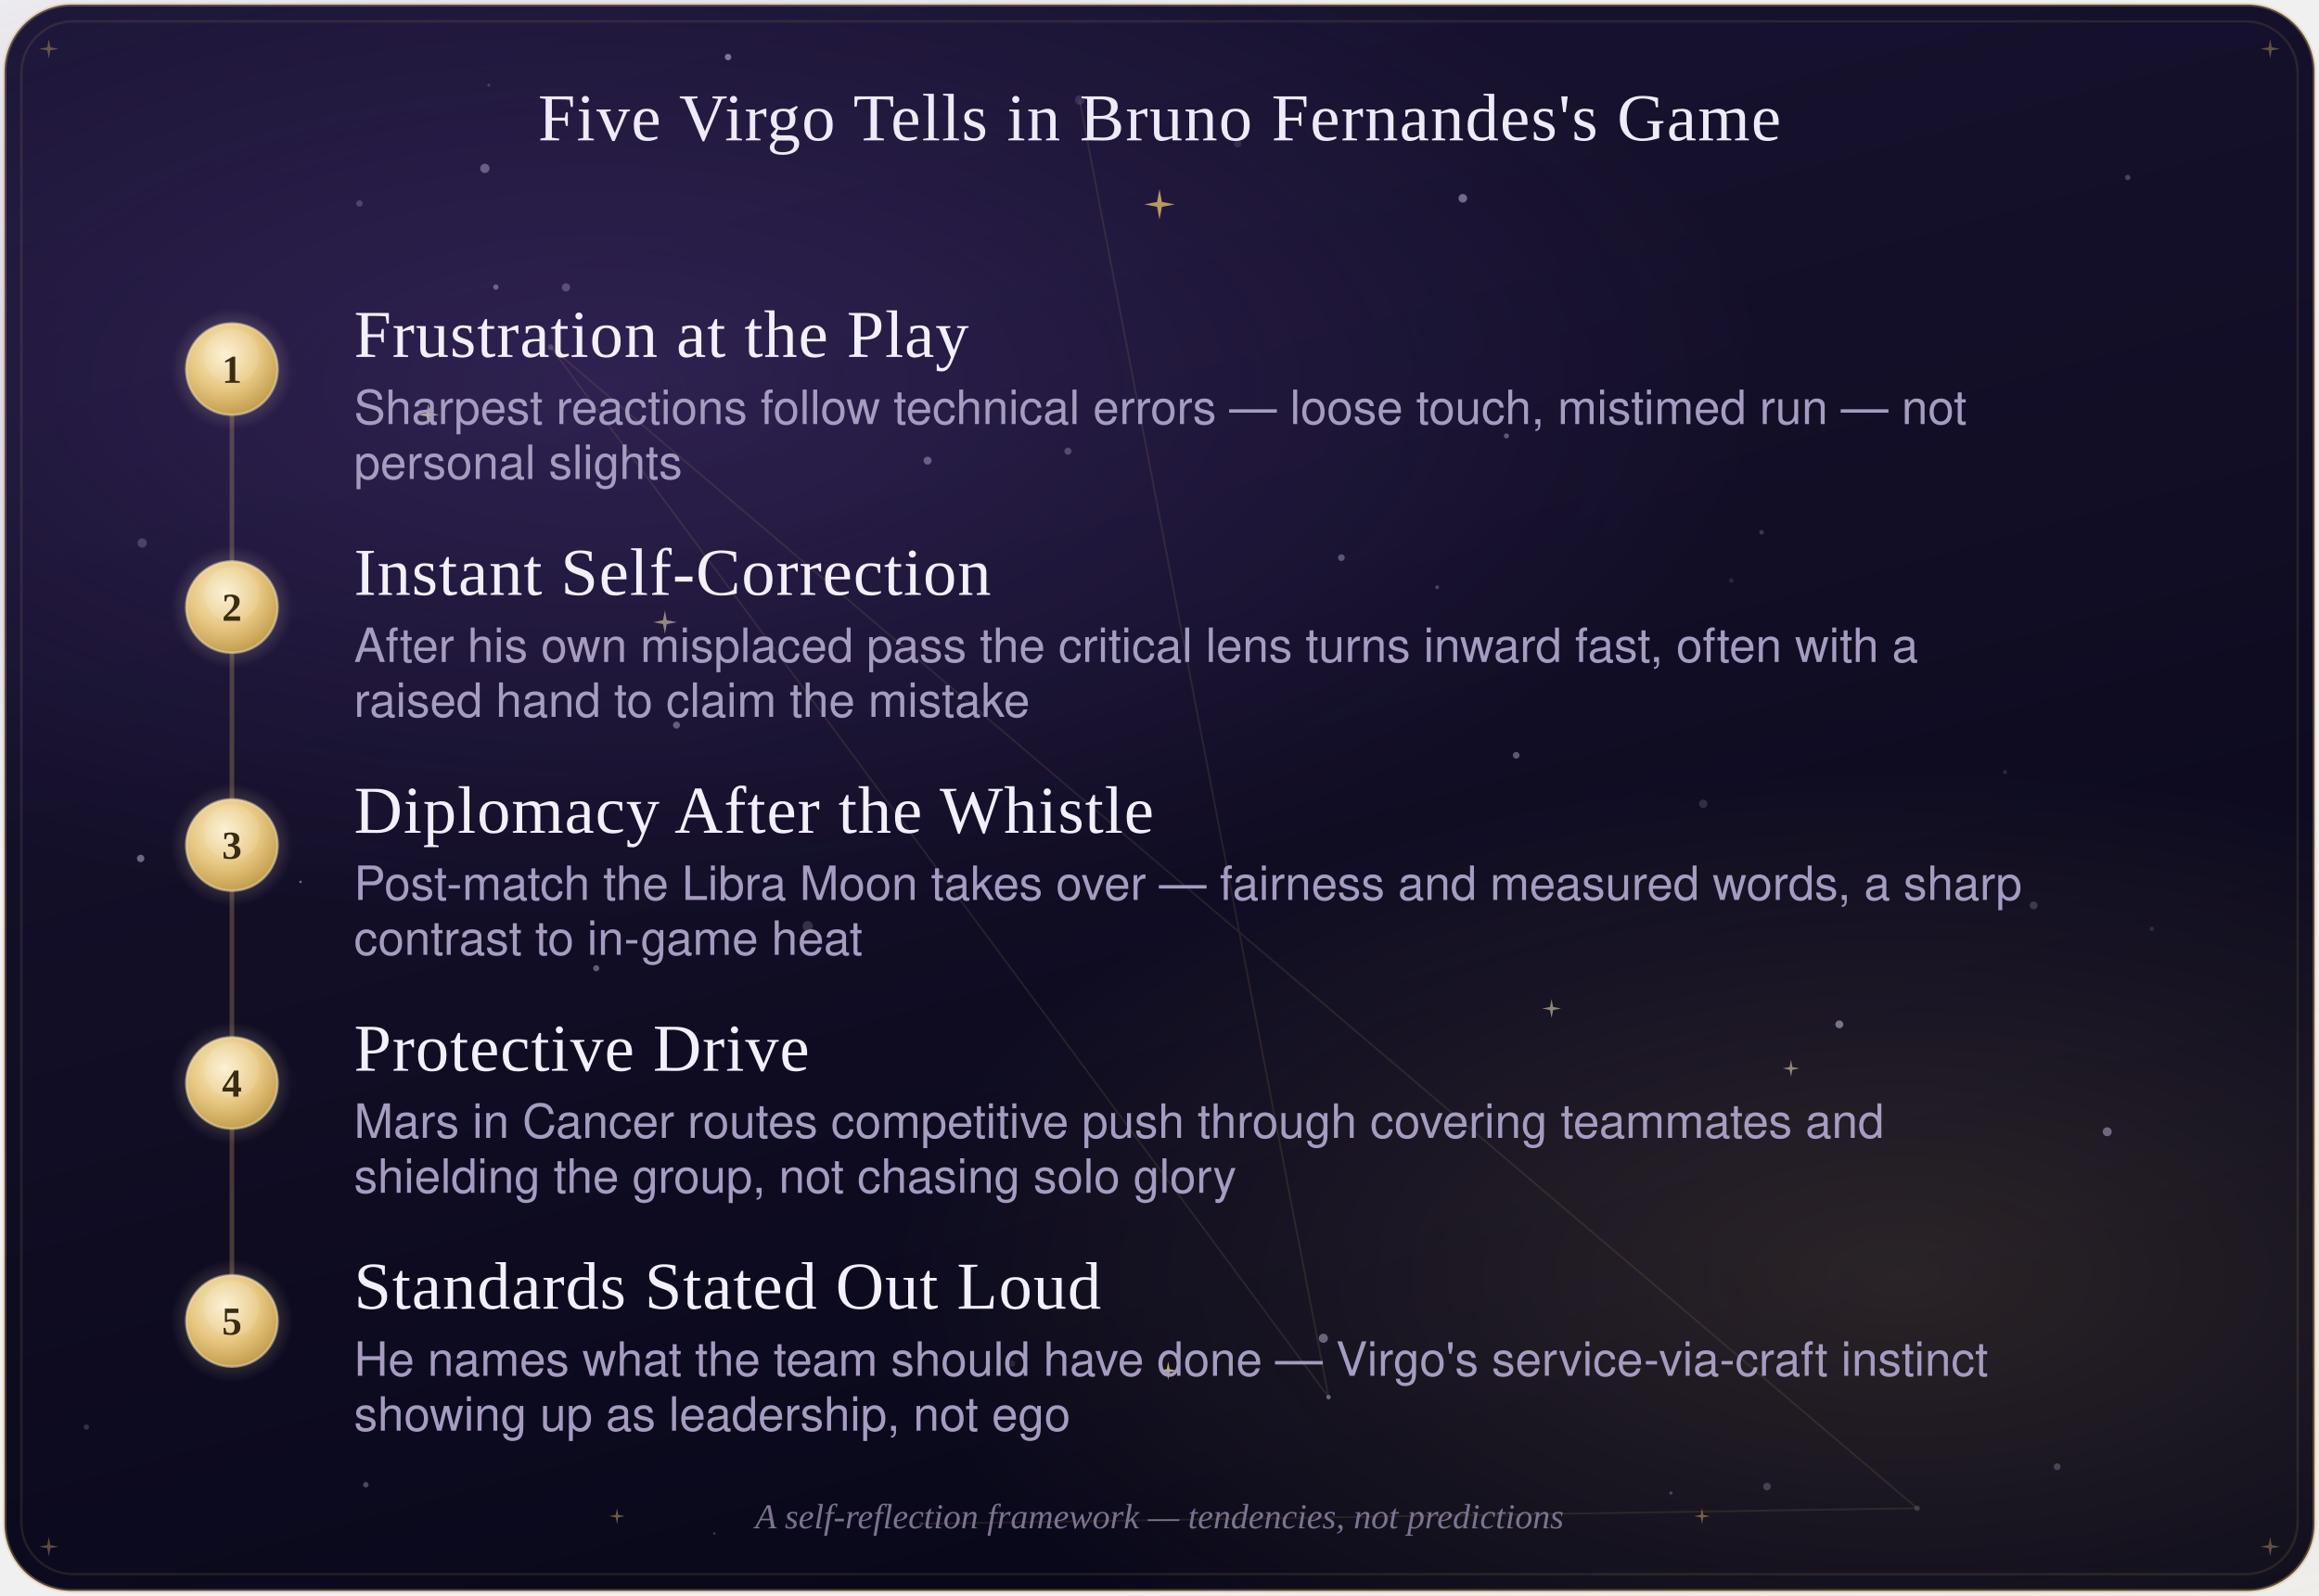
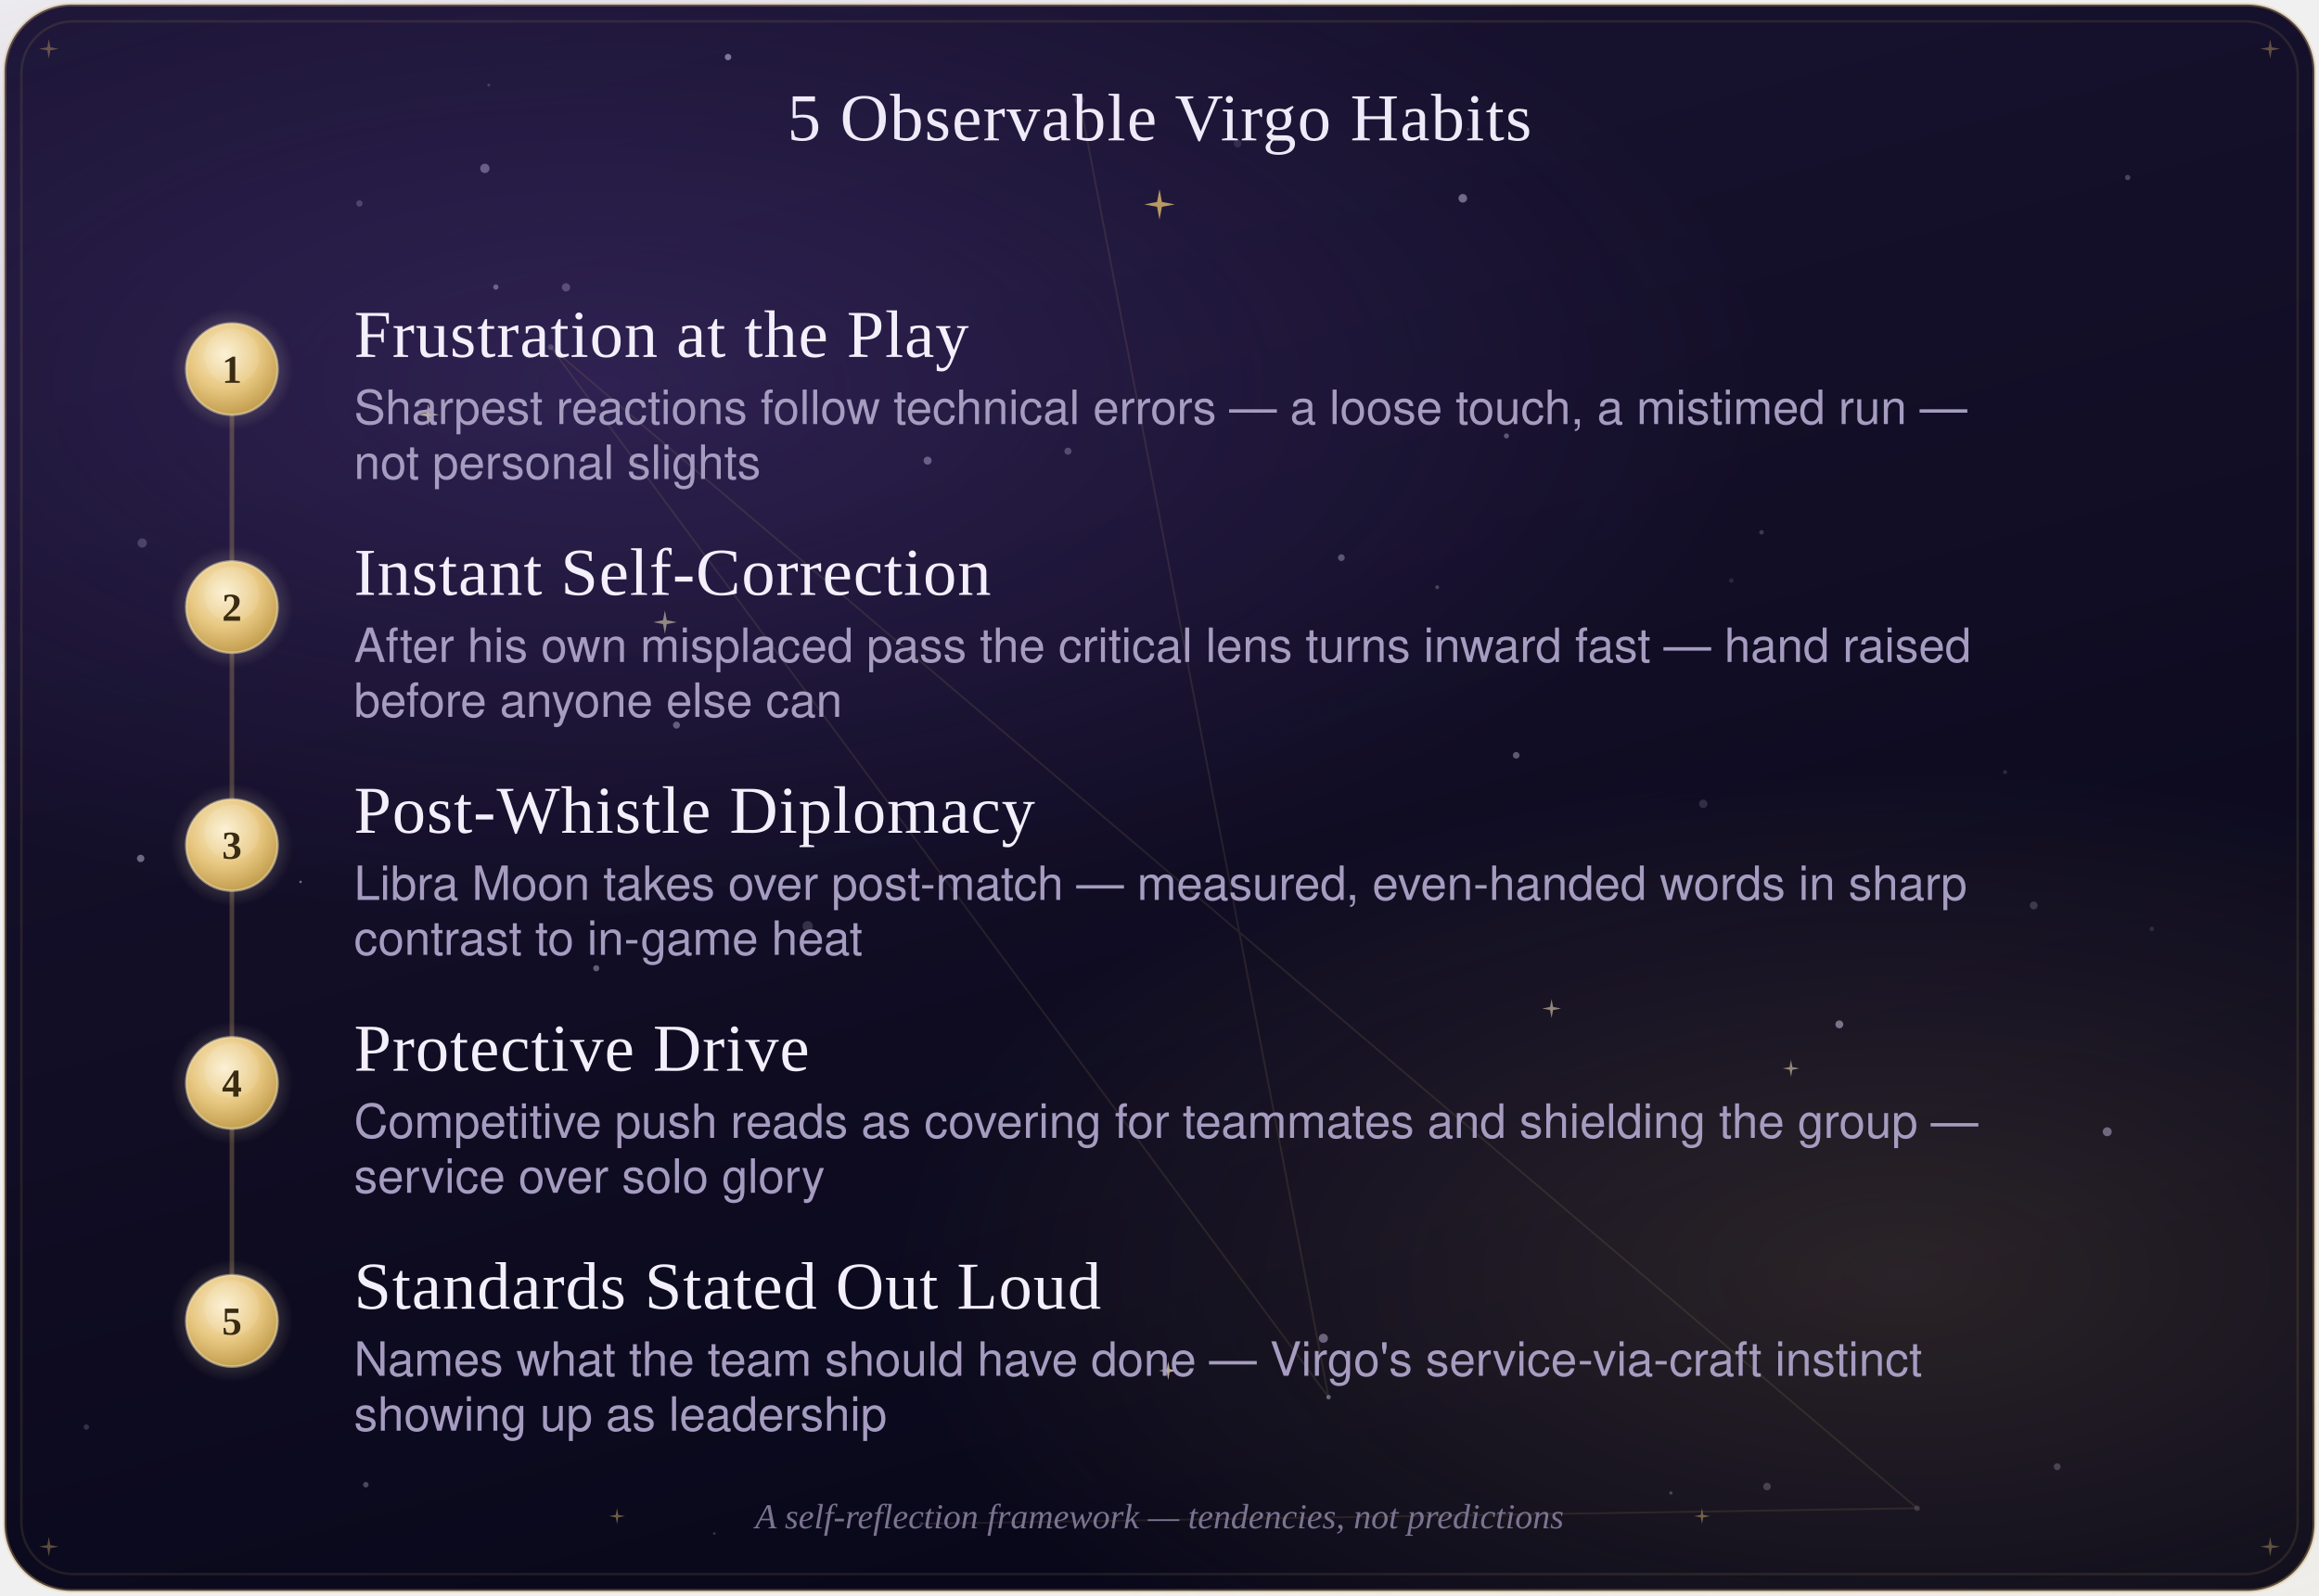
- <svg xmlns="http://www.w3.org/2000/svg" viewBox="0 0 760 523" role="img" aria-label="Five Virgo Tells in Bruno Fernandes's Game">
+ <svg xmlns="http://www.w3.org/2000/svg" viewBox="0 0 760 523" role="img" aria-label="5 Observable Virgo Habits">
  <defs>
    <linearGradient id="brunofernandeszodiacsign0en-panel" x1="0" y1="0" x2="0.4" y2="1">
      <stop offset="0" stop-color="#1a1433" />
      <stop offset="0.55" stop-color="#120e26" />
      <stop offset="1" stop-color="#09081a" />
    </linearGradient>
    <radialGradient id="brunofernandeszodiacsign0en-foil" cx="0.42" cy="0.34" r="0.75">
      <stop offset="0" stop-color="#fbf0d2" />
      <stop offset="0.5" stop-color="#e8c882" />
      <stop offset="1" stop-color="#b8923f" />
    </radialGradient>
    <radialGradient id="brunofernandeszodiacsign0en-glow" cx="0.5" cy="0.5" r="0.5">
      <stop offset="0" stop-color="#f6e6bf" />
      <stop offset="1" stop-color="#f6e6bf" stop-opacity="0" />
    </radialGradient>
    <radialGradient id="brunofernandeszodiacsign0en-neb1" cx="0.5" cy="0.5" r="0.5">
      <stop offset="0" stop-color="#6f4bb0" stop-opacity="0.28" />
      <stop offset="1" stop-color="#6f4bb0" stop-opacity="0" />
    </radialGradient>
    <radialGradient id="brunofernandeszodiacsign0en-neb2" cx="0.5" cy="0.5" r="0.5">
      <stop offset="0" stop-color="#d4af6a" stop-opacity="0.16" />
      <stop offset="1" stop-color="#d4af6a" stop-opacity="0" />
    </radialGradient>
    <linearGradient id="brunofernandeszodiacsign0en-rule" x1="0" y1="0" x2="1" y2="0">
      <stop offset="0" stop-color="#d4af6a" stop-opacity="0" />
      <stop offset="0.5" stop-color="#d4af6a" stop-opacity="0.6" />
      <stop offset="1" stop-color="#d4af6a" stop-opacity="0" />
    </linearGradient>
  </defs>
  <rect x="1.5" y="1.5" width="757" height="520" rx="22" fill="url(#brunofernandeszodiacsign0en-panel)" />
  <ellipse cx="198" cy="126" rx="380" ry="178" fill="url(#brunofernandeszodiacsign0en-neb1)" />
  <ellipse cx="623" cy="418" rx="334" ry="167" fill="url(#brunofernandeszodiacsign0en-neb2)" />
  <circle cx="690.6" cy="371.0" r="1.47" fill="#cfc8ea" opacity="0.45" />
  <circle cx="353.8" cy="32.8" r="1.54" fill="#cfc8ea" opacity="0.15" />
  <circle cx="471.0" cy="192.5" r="0.63" fill="#cfc8ea" opacity="0.28" />
  <circle cx="496.9" cy="247.6" r="1.10" fill="#cfc8ea" opacity="0.40" />
  <circle cx="46.6" cy="178.0" r="1.52" fill="#cfc8ea" opacity="0.24" />
  <circle cx="435.4" cy="458.0" r="0.74" fill="#cfc8ea" opacity="0.45" />
  <circle cx="567.4" cy="190.3" r="0.76" fill="#cfc8ea" opacity="0.14" />
  <circle cx="705.2" cy="304.5" r="0.73" fill="#cfc8ea" opacity="0.15" />
  <circle cx="573.0" cy="365.8" r="0.98" fill="#cfc8ea" opacity="0.16" />
  <circle cx="158.9" cy="55.2" r="1.53" fill="#cfc8ea" opacity="0.39" />
  <circle cx="185.5" cy="94.2" r="1.35" fill="#cfc8ea" opacity="0.29" />
  <circle cx="180.5" cy="113.8" r="0.98" fill="#cfc8ea" opacity="0.22" />
  <circle cx="405.6" cy="47.1" r="1.24" fill="#cfc8ea" opacity="0.13" />
  <circle cx="162.5" cy="94.1" r="0.87" fill="#cfc8ea" opacity="0.41" />
  <circle cx="479.4" cy="65.0" r="1.41" fill="#cfc8ea" opacity="0.48" />
  <circle cx="558.2" cy="263.5" r="1.38" fill="#cfc8ea" opacity="0.17" />
  <circle cx="577.3" cy="174.5" r="0.75" fill="#cfc8ea" opacity="0.23" />
  <circle cx="331.7" cy="447.0" r="1.02" fill="#cfc8ea" opacity="0.14" />
  <circle cx="234.1" cy="502.7" r="0.43" fill="#cfc8ea" opacity="0.23" />
  <circle cx="304.0" cy="151.0" r="1.31" fill="#cfc8ea" opacity="0.40" />
  <circle cx="28.3" cy="467.8" r="0.88" fill="#cfc8ea" opacity="0.20" />
  <circle cx="666.5" cy="296.8" r="1.28" fill="#cfc8ea" opacity="0.22" />
  <circle cx="98.5" cy="289.1" r="0.41" fill="#cfc8ea" opacity="0.50" />
  <circle cx="195.4" cy="317.4" r="1.01" fill="#cfc8ea" opacity="0.42" />
  <circle cx="657.1" cy="253.1" r="0.67" fill="#cfc8ea" opacity="0.15" />
  <circle cx="433.7" cy="438.7" r="1.49" fill="#cfc8ea" opacity="0.45" />
  <circle cx="350.0" cy="147.9" r="1.16" fill="#cfc8ea" opacity="0.29" />
  <circle cx="493.7" cy="142.9" r="0.83" fill="#cfc8ea" opacity="0.38" />
  <circle cx="481.2" cy="42.4" r="0.41" fill="#cfc8ea" opacity="0.21" />
  <circle cx="674.2" cy="480.8" r="1.12" fill="#cfc8ea" opacity="0.25" />
  <circle cx="160.2" cy="27.9" r="0.50" fill="#cfc8ea" opacity="0.21" />
  <circle cx="119.9" cy="486.7" r="0.91" fill="#cfc8ea" opacity="0.32" />
  <circle cx="264.7" cy="303.6" r="1.70" fill="#cfc8ea" opacity="0.19" />
  <circle cx="602.8" cy="335.8" r="1.29" fill="#cfc8ea" opacity="0.52" />
  <circle cx="628.3" cy="494.4" r="0.93" fill="#cfc8ea" opacity="0.18" />
  <circle cx="238.6" cy="18.7" r="1.06" fill="#cfc8ea" opacity="0.53" />
  <circle cx="579.1" cy="487.3" r="1.24" fill="#cfc8ea" opacity="0.24" />
  <circle cx="697.3" cy="58.2" r="0.88" fill="#cfc8ea" opacity="0.28" />
  <circle cx="46.1" cy="281.4" r="1.21" fill="#cfc8ea" opacity="0.48" />
  <circle cx="117.8" cy="66.7" r="1.04" fill="#cfc8ea" opacity="0.24" />
  <circle cx="301.9" cy="499.5" r="0.58" fill="#cfc8ea" opacity="0.17" />
  <circle cx="439.6" cy="182.8" r="1.11" fill="#cfc8ea" opacity="0.37" />
  <circle cx="221.7" cy="237.7" r="1.15" fill="#cfc8ea" opacity="0.40" />
  <circle cx="547.6" cy="489.4" r="0.54" fill="#cfc8ea" opacity="0.28" />
  <path d="M 382.847 446.3 L 383.3 448.8 L 385.9 449.326 L 383.3 449.8 L 382.847 452.4 L 382.4 449.8 L 379.8 449.326 L 382.4 448.8 Z" fill="#f6e6bf" opacity="0.724" />
  <path d="M 140.332 132.4 L 140.9 135.4 L 143.9 135.939 L 140.9 136.5 L 140.332 139.5 L 139.8 136.5 L 136.8 135.939 L 139.8 135.4 Z" fill="#f6e6bf" opacity="0.694" />
  <path d="M 586.967 347.4 L 587.4 349.8 L 589.7 350.212 L 587.4 350.7 L 586.967 353.0 L 586.5 350.7 L 584.2 350.212 L 586.5 349.8 Z" fill="#f6e6bf" opacity="0.541" />
  <path d="M 508.485 327.5 L 509.0 330.1 L 511.6 330.613 L 509.0 331.1 L 508.485 333.7 L 508.0 331.1 L 505.4 330.613 L 508.0 330.1 Z" fill="#f6e6bf" opacity="0.54" />
  <path d="M 217.915 200.1 L 218.5 203.3 L 221.8 203.958 L 218.5 204.6 L 217.915 207.8 L 217.3 204.6 L 214.1 203.958 L 217.3 203.3 Z" fill="#f6e6bf" opacity="0.532" />
  <path d="M 353.8 32.8 L 435.4 458.0 L 180.5 113.8 L 628.3 494.4 L 301.9 499.5" fill="none" stroke="#d4af6a" stroke-width="0.6" opacity="0.12" />
  <rect x="1.5" y="1.5" width="757" height="520" rx="22" fill="none" stroke="#d4af6a" stroke-opacity="0.34" stroke-width="1.2" />
  <rect x="7" y="7" width="746" height="509" rx="17" fill="none" stroke="#d4af6a" stroke-opacity="0.12" stroke-width="0.8" />
  <path d="M 16 12.8 L 16.5 15.5 L 19.2 16 L 16.5 16.5 L 16 19.2 L 15.5 16.5 L 12.8 16 L 15.5 15.5 Z" fill="#d4af6a" opacity="0.4" />
  <path d="M 744 12.8 L 744.5 15.5 L 747.2 16 L 744.5 16.5 L 744 19.2 L 743.5 16.5 L 740.8 16 L 743.5 15.5 Z" fill="#d4af6a" opacity="0.4" />
  <path d="M 16 503.8 L 16.5 506.5 L 19.2 507 L 16.5 507.5 L 16 510.2 L 15.5 507.5 L 12.8 507 L 15.5 506.5 Z" fill="#d4af6a" opacity="0.4" />
  <path d="M 744 503.8 L 744.5 506.5 L 747.2 507 L 744.5 507.5 L 744 510.2 L 743.5 507.5 L 740.8 507 L 743.5 506.5 Z" fill="#d4af6a" opacity="0.4" />
-   <text x="380" y="46" text-anchor="middle" font-family="Georgia, 'Times New Roman', serif" font-size="22" letter-spacing="0.4" fill="#efeaf8">Five Virgo Tells in Bruno Fernandes's Game</text>
+   <text x="380" y="46" text-anchor="middle" font-family="Georgia, 'Times New Roman', serif" font-size="22" letter-spacing="0.4" fill="#efeaf8">5 Observable Virgo Habits</text>
  <line x1="230" y1="67" x2="368" y2="67" stroke="url(#brunofernandeszodiacsign0en-rule)" stroke-width="1" />
  <line x1="392" y1="67" x2="530" y2="67" stroke="url(#brunofernandeszodiacsign0en-rule)" stroke-width="1" />
  <path d="M 380 62.0 L 380.8 66.2 L 385.0 67 L 380.8 67.8 L 380 72.0 L 379.2 67.8 L 375.0 67 L 379.2 66.2 Z" fill="#d4af6a" opacity="0.85" />
  <line x1="76" y1="121" x2="76" y2="433" stroke="#d4af6a" stroke-opacity="0.28" stroke-width="1.5" />
  <circle cx="76" cy="121" r="20.0" fill="url(#brunofernandeszodiacsign0en-glow)" opacity="0.5" />
  <circle cx="76" cy="121" r="15" fill="url(#brunofernandeszodiacsign0en-foil)" stroke="#f6e6bf" stroke-opacity="0.5" stroke-width="0.8" />
  <circle cx="76" cy="116.8" r="9.0" fill="#ffffff" opacity="0.10" />
  <text x="76" y="125.5" text-anchor="middle" font-family="Georgia, 'Times New Roman', serif" font-size="13" font-weight="700" fill="#3a2c12">1</text>
  <text x="116" y="117.0" font-family="Georgia, 'Times New Roman', serif" font-size="22" letter-spacing="0.3" fill="#f3effb">Frustration at the Play</text>
-   <text x="116" y="139.0" font-family="Helvetica, Arial, sans-serif" font-size="15.5" fill="#a59cc0">Sharpest reactions follow technical errors — loose touch, mistimed run — not</text>
-   <text x="116" y="157.0" font-family="Helvetica, Arial, sans-serif" font-size="15.5" fill="#a59cc0">personal slights</text>
+   <text x="116" y="139.0" font-family="Helvetica, Arial, sans-serif" font-size="15.5" fill="#a59cc0">Sharpest reactions follow technical errors — a loose touch, a mistimed run —</text>
+   <text x="116" y="157.0" font-family="Helvetica, Arial, sans-serif" font-size="15.5" fill="#a59cc0">not personal slights</text>
  <circle cx="76" cy="199" r="20.0" fill="url(#brunofernandeszodiacsign0en-glow)" opacity="0.5" />
  <circle cx="76" cy="199" r="15" fill="url(#brunofernandeszodiacsign0en-foil)" stroke="#f6e6bf" stroke-opacity="0.5" stroke-width="0.8" />
  <circle cx="76" cy="194.8" r="9.0" fill="#ffffff" opacity="0.10" />
  <text x="76" y="203.5" text-anchor="middle" font-family="Georgia, 'Times New Roman', serif" font-size="13" font-weight="700" fill="#3a2c12">2</text>
  <text x="116" y="195.0" font-family="Georgia, 'Times New Roman', serif" font-size="22" letter-spacing="0.3" fill="#f3effb">Instant Self-Correction</text>
-   <text x="116" y="217.0" font-family="Helvetica, Arial, sans-serif" font-size="15.5" fill="#a59cc0">After his own misplaced pass the critical lens turns inward fast, often with a</text>
-   <text x="116" y="235.0" font-family="Helvetica, Arial, sans-serif" font-size="15.5" fill="#a59cc0">raised hand to claim the mistake</text>
+   <text x="116" y="217.0" font-family="Helvetica, Arial, sans-serif" font-size="15.5" fill="#a59cc0">After his own misplaced pass the critical lens turns inward fast — hand raised</text>
+   <text x="116" y="235.0" font-family="Helvetica, Arial, sans-serif" font-size="15.5" fill="#a59cc0">before anyone else can</text>
  <circle cx="76" cy="277" r="20.0" fill="url(#brunofernandeszodiacsign0en-glow)" opacity="0.5" />
  <circle cx="76" cy="277" r="15" fill="url(#brunofernandeszodiacsign0en-foil)" stroke="#f6e6bf" stroke-opacity="0.5" stroke-width="0.8" />
  <circle cx="76" cy="272.8" r="9.0" fill="#ffffff" opacity="0.10" />
  <text x="76" y="281.5" text-anchor="middle" font-family="Georgia, 'Times New Roman', serif" font-size="13" font-weight="700" fill="#3a2c12">3</text>
-   <text x="116" y="273.0" font-family="Georgia, 'Times New Roman', serif" font-size="22" letter-spacing="0.3" fill="#f3effb">Diplomacy After the Whistle</text>
-   <text x="116" y="295.0" font-family="Helvetica, Arial, sans-serif" font-size="15.5" fill="#a59cc0">Post-match the Libra Moon takes over — fairness and measured words, a sharp</text>
+   <text x="116" y="273.0" font-family="Georgia, 'Times New Roman', serif" font-size="22" letter-spacing="0.3" fill="#f3effb">Post-Whistle Diplomacy</text>
+   <text x="116" y="295.0" font-family="Helvetica, Arial, sans-serif" font-size="15.5" fill="#a59cc0">Libra Moon takes over post-match — measured, even-handed words in sharp</text>
  <text x="116" y="313.0" font-family="Helvetica, Arial, sans-serif" font-size="15.5" fill="#a59cc0">contrast to in-game heat</text>
  <circle cx="76" cy="355" r="20.0" fill="url(#brunofernandeszodiacsign0en-glow)" opacity="0.5" />
  <circle cx="76" cy="355" r="15" fill="url(#brunofernandeszodiacsign0en-foil)" stroke="#f6e6bf" stroke-opacity="0.5" stroke-width="0.8" />
  <circle cx="76" cy="350.8" r="9.0" fill="#ffffff" opacity="0.10" />
  <text x="76" y="359.5" text-anchor="middle" font-family="Georgia, 'Times New Roman', serif" font-size="13" font-weight="700" fill="#3a2c12">4</text>
  <text x="116" y="351.0" font-family="Georgia, 'Times New Roman', serif" font-size="22" letter-spacing="0.3" fill="#f3effb">Protective Drive</text>
-   <text x="116" y="373.0" font-family="Helvetica, Arial, sans-serif" font-size="15.5" fill="#a59cc0">Mars in Cancer routes competitive push through covering teammates and</text>
-   <text x="116" y="391.0" font-family="Helvetica, Arial, sans-serif" font-size="15.5" fill="#a59cc0">shielding the group, not chasing solo glory</text>
+   <text x="116" y="373.0" font-family="Helvetica, Arial, sans-serif" font-size="15.5" fill="#a59cc0">Competitive push reads as covering for teammates and shielding the group —</text>
+   <text x="116" y="391.0" font-family="Helvetica, Arial, sans-serif" font-size="15.5" fill="#a59cc0">service over solo glory</text>
  <circle cx="76" cy="433" r="20.0" fill="url(#brunofernandeszodiacsign0en-glow)" opacity="0.5" />
  <circle cx="76" cy="433" r="15" fill="url(#brunofernandeszodiacsign0en-foil)" stroke="#f6e6bf" stroke-opacity="0.5" stroke-width="0.8" />
  <circle cx="76" cy="428.8" r="9.0" fill="#ffffff" opacity="0.10" />
  <text x="76" y="437.5" text-anchor="middle" font-family="Georgia, 'Times New Roman', serif" font-size="13" font-weight="700" fill="#3a2c12">5</text>
  <text x="116" y="429.0" font-family="Georgia, 'Times New Roman', serif" font-size="22" letter-spacing="0.3" fill="#f3effb">Standards Stated Out Loud</text>
-   <text x="116" y="451.0" font-family="Helvetica, Arial, sans-serif" font-size="15.5" fill="#a59cc0">He names what the team should have done — Virgo's service-via-craft instinct</text>
-   <text x="116" y="469.0" font-family="Helvetica, Arial, sans-serif" font-size="15.5" fill="#a59cc0">showing up as leadership, not ego</text>
+   <text x="116" y="451.0" font-family="Helvetica, Arial, sans-serif" font-size="15.5" fill="#a59cc0">Names what the team should have done — Virgo's service-via-craft instinct</text>
+   <text x="116" y="469.0" font-family="Helvetica, Arial, sans-serif" font-size="15.5" fill="#a59cc0">showing up as leadership</text>
  <path d="M 202.227 494.4 L 202.6 496.6 L 204.8 497 L 202.6 497.4 L 202.227 499.6 L 201.8 497.4 L 199.6 497 L 201.8 496.6 Z" fill="#d4af6a" opacity="0.5" />
  <text x="380" y="501" text-anchor="middle" font-family="Georgia, 'Times New Roman', serif" font-style="italic" font-size="11.5" fill="#7b738f">A self-reflection framework — tendencies, not predictions</text>
  <path d="M 557.773 494.4 L 558.2 496.6 L 560.4 497 L 558.2 497.4 L 557.773 499.6 L 557.4 497.4 L 555.2 497 L 557.4 496.6 Z" fill="#d4af6a" opacity="0.5" />
</svg>
